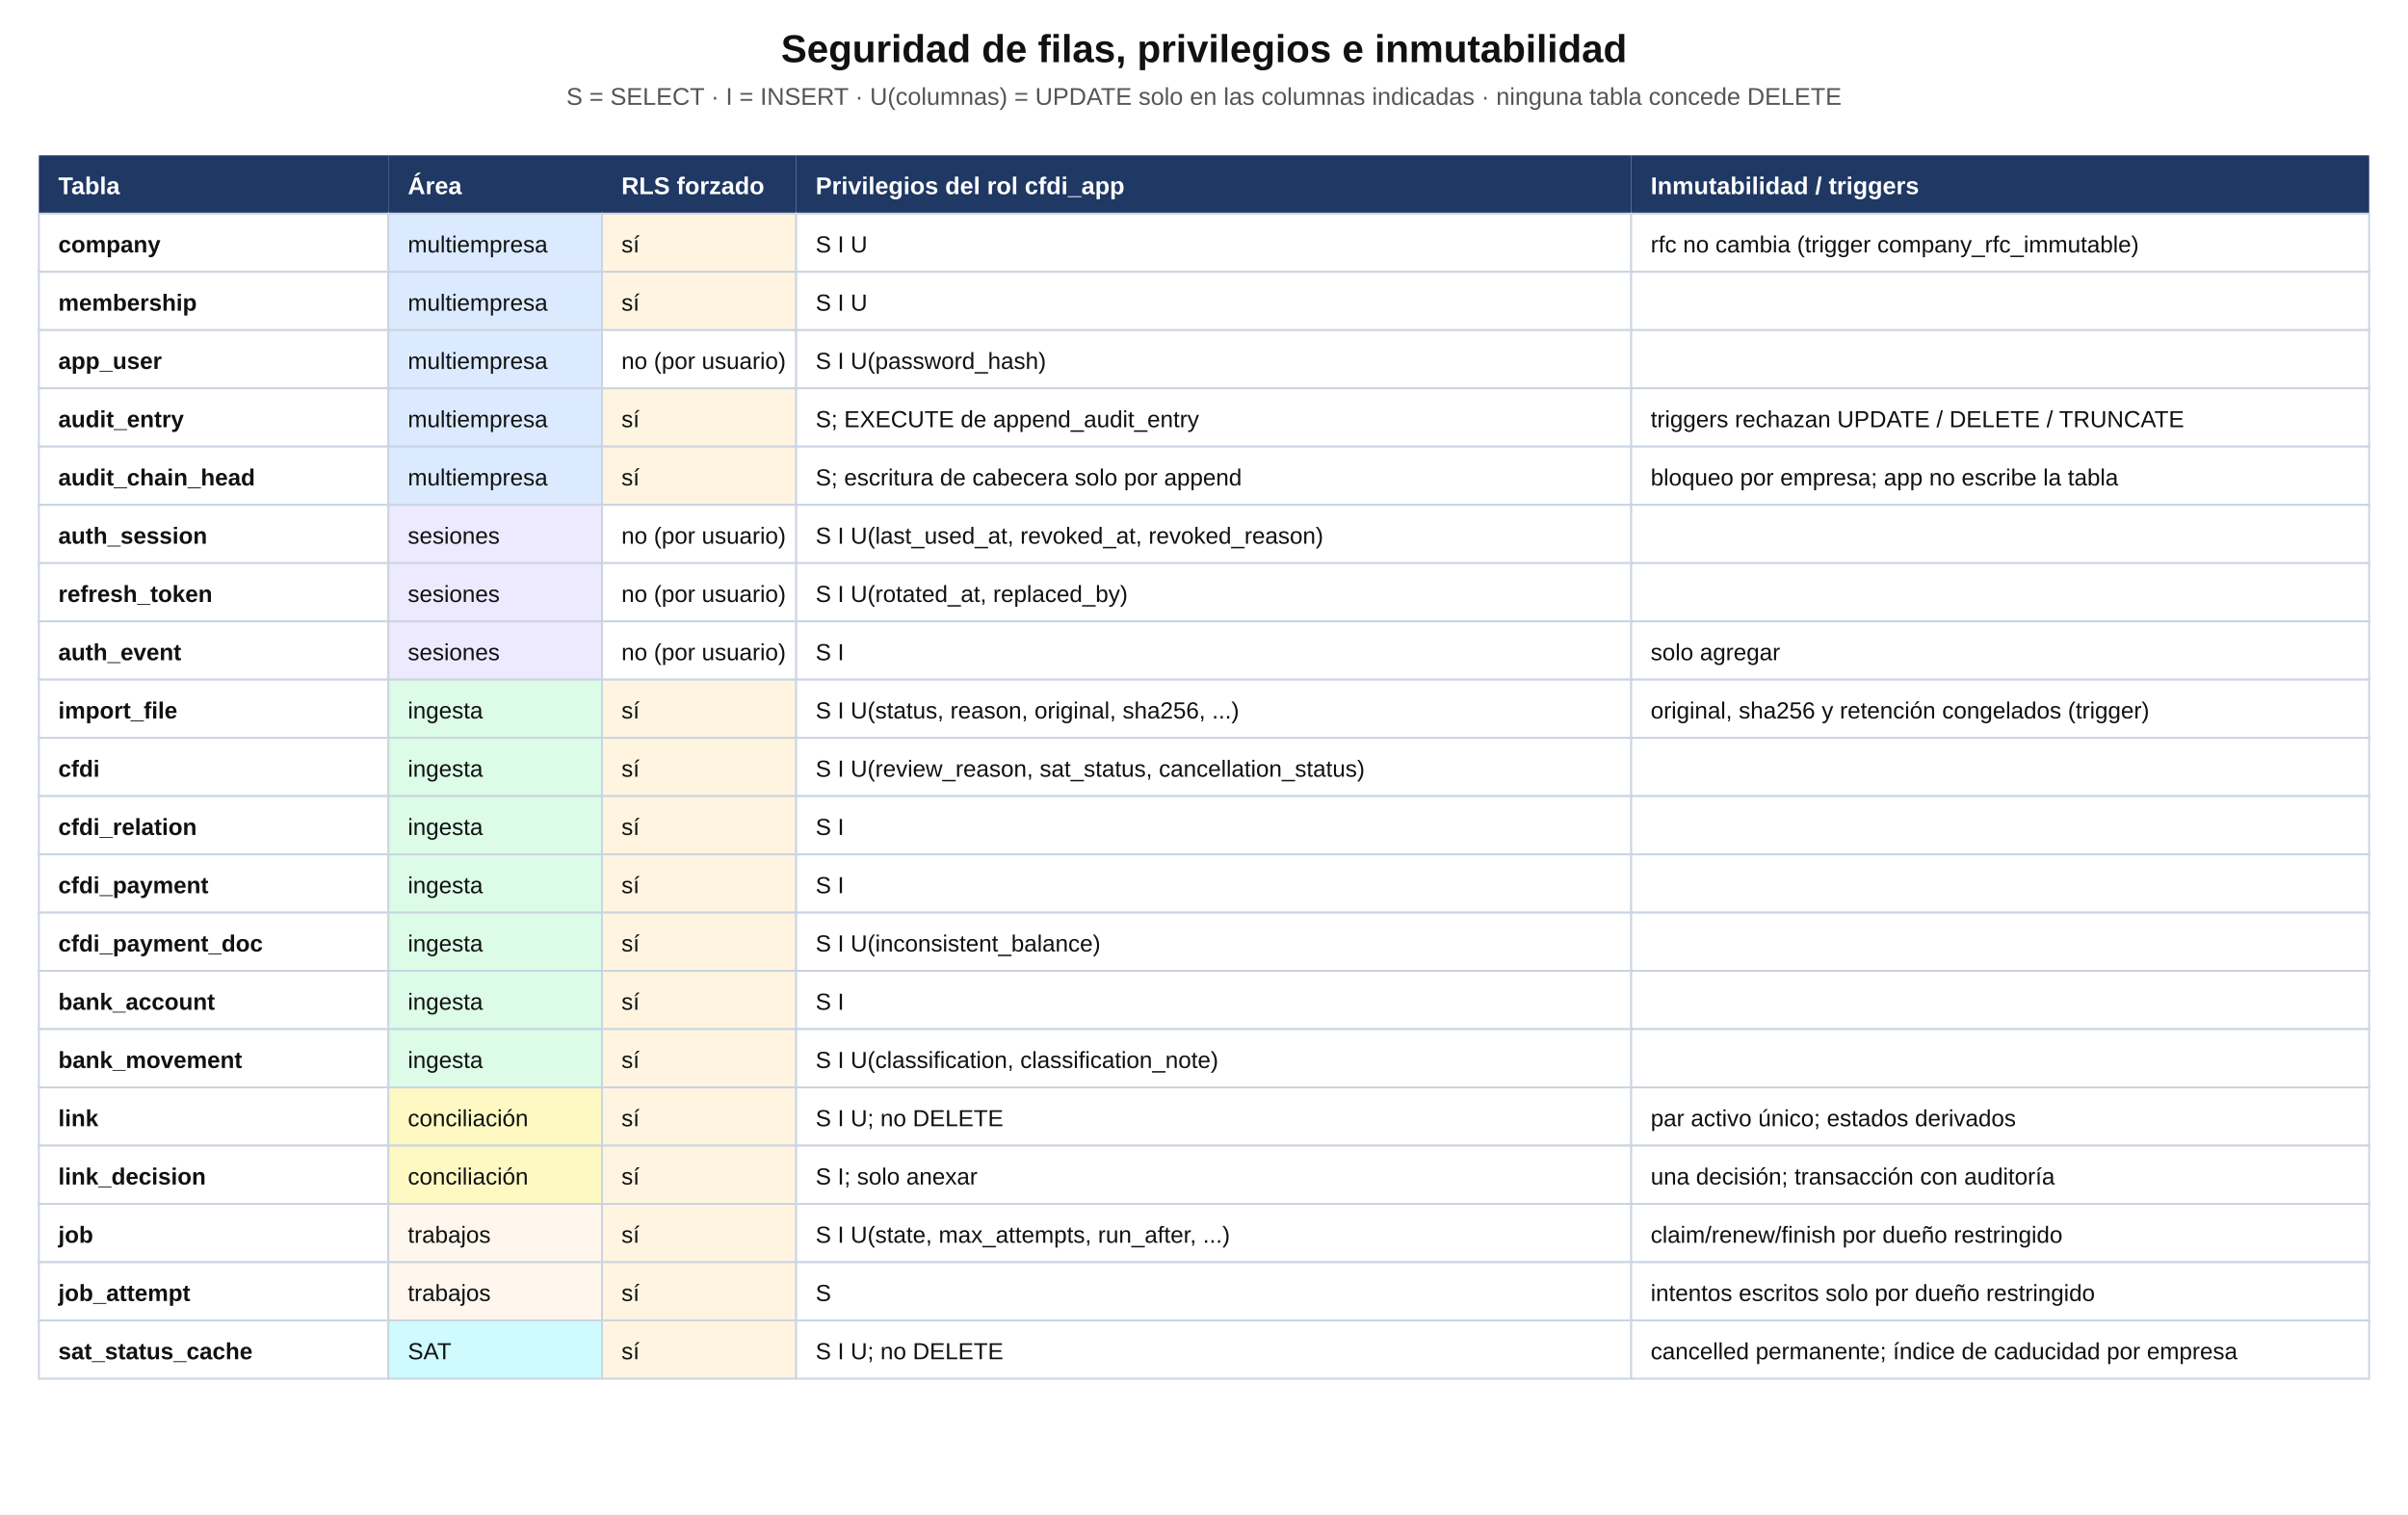
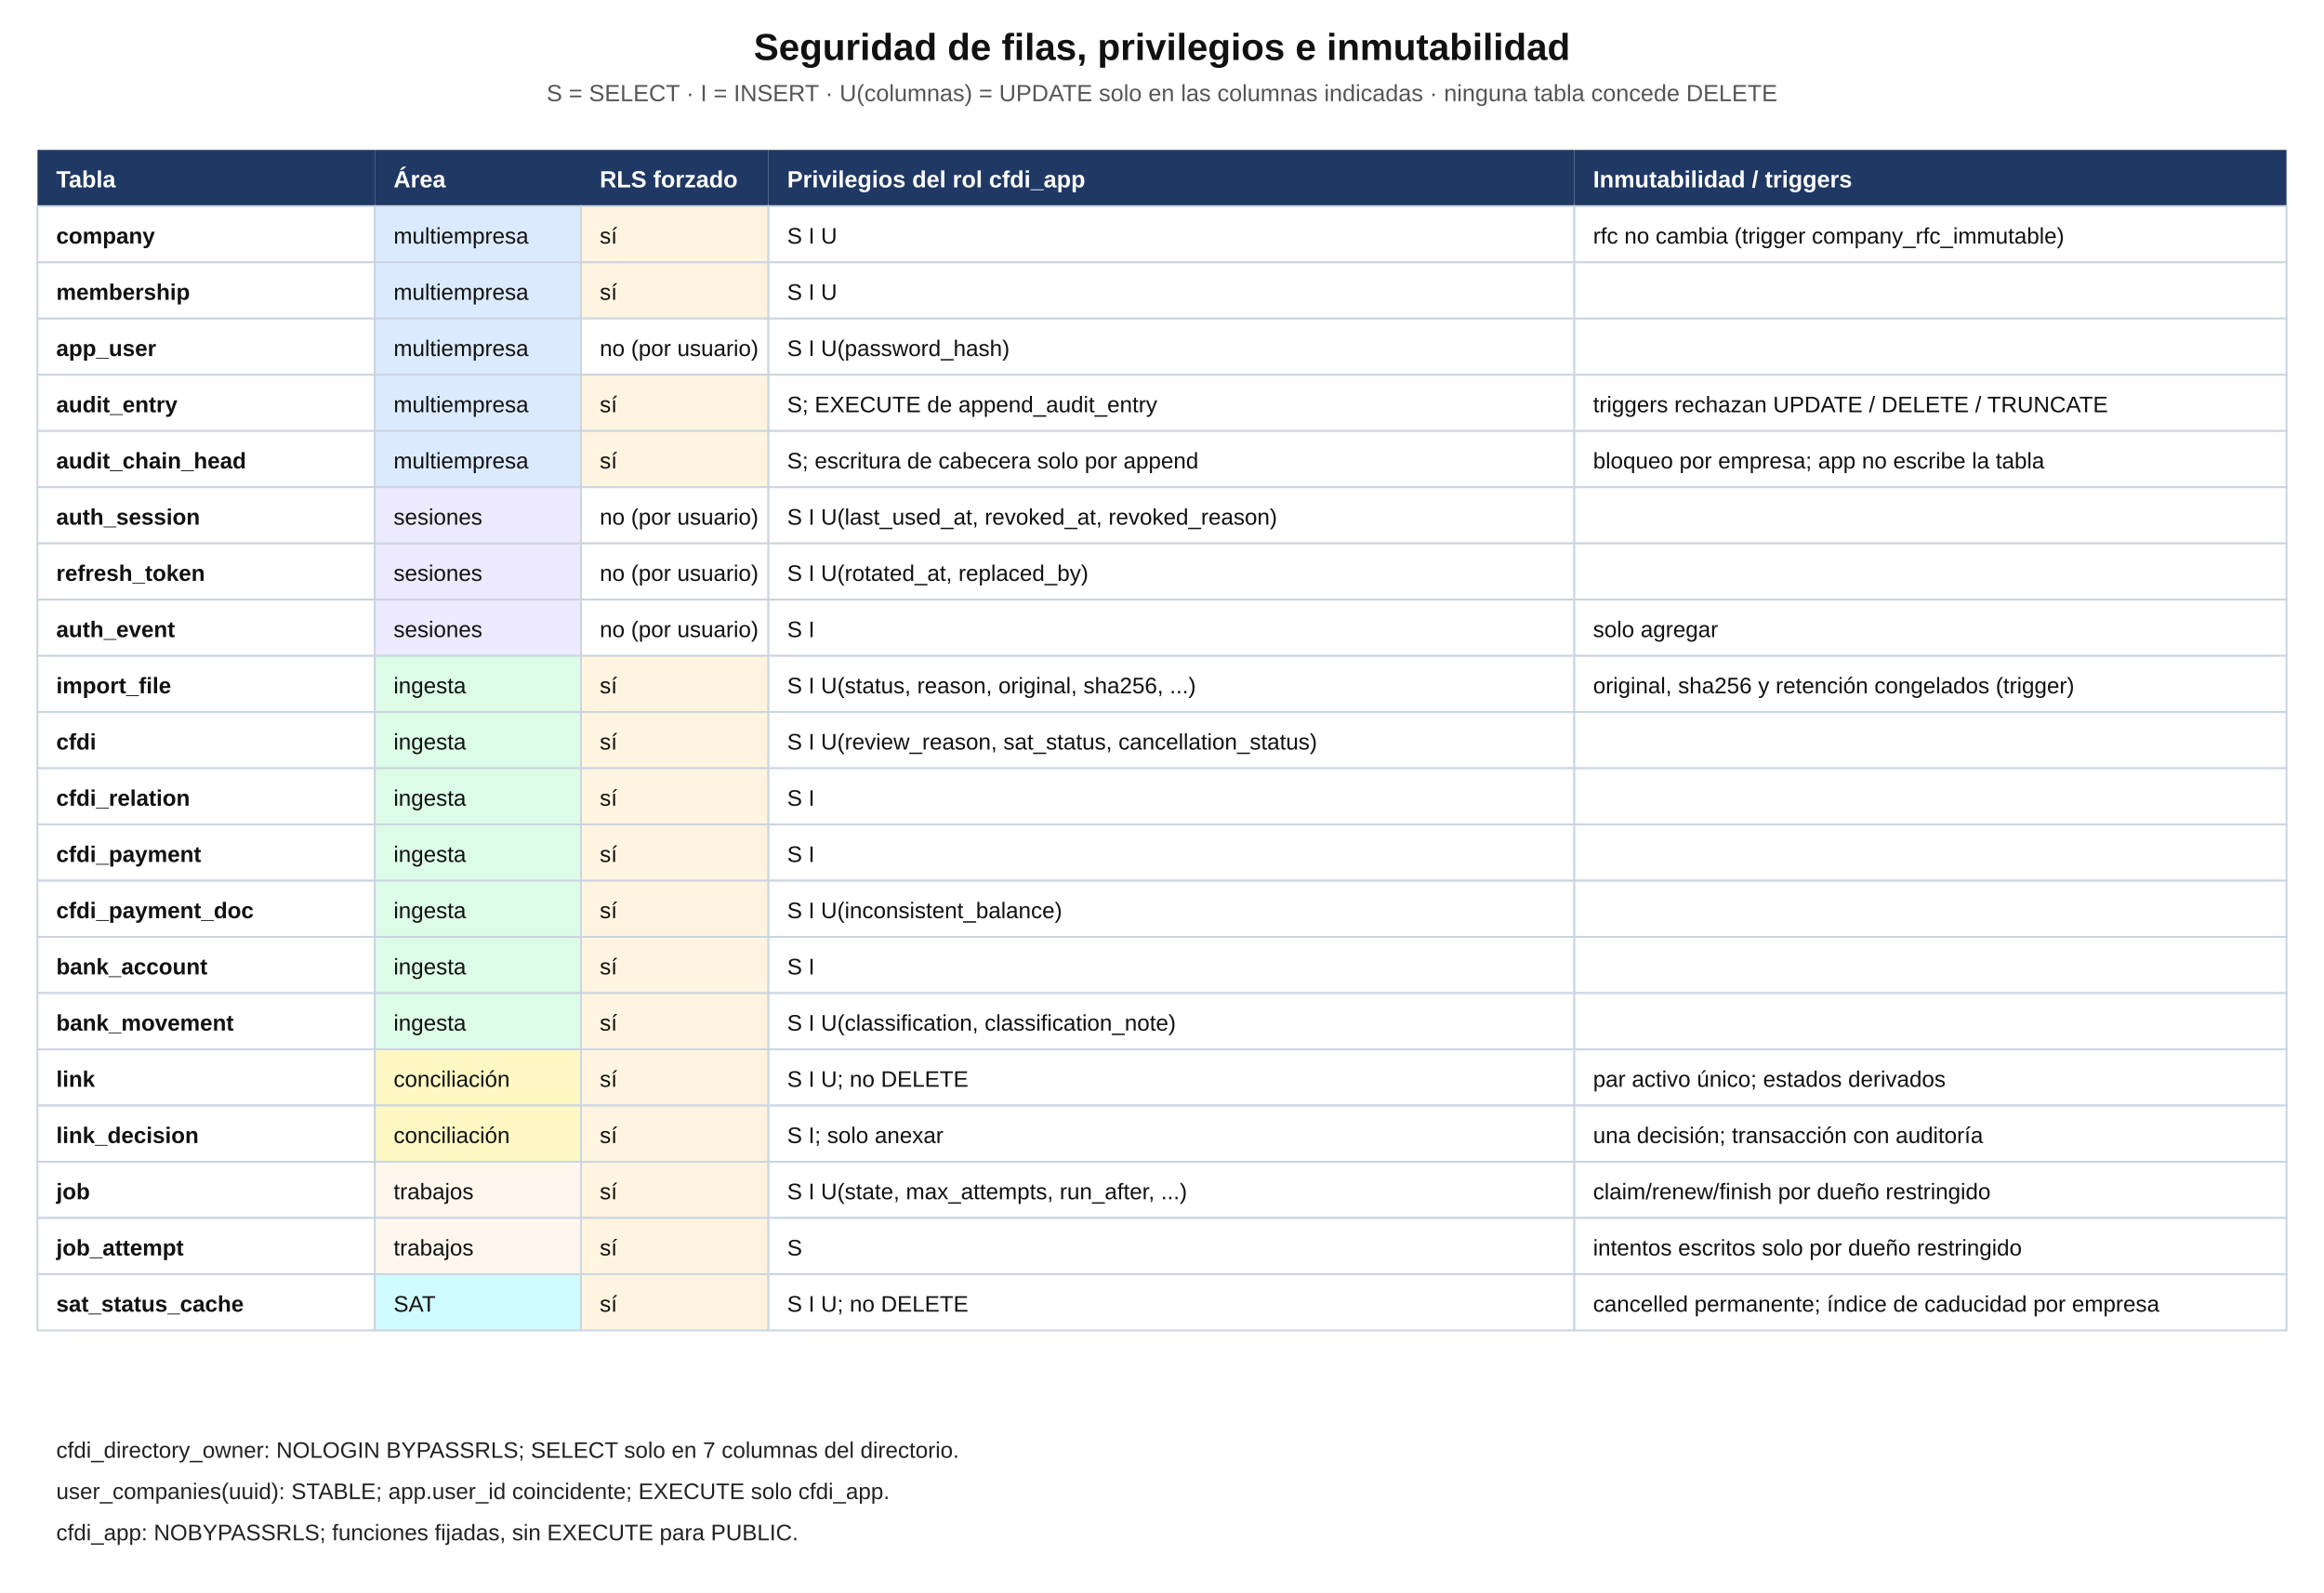
- <svg xmlns="http://www.w3.org/2000/svg" width="1240" height="780" viewBox="0 0 1240 780" font-family="Liberation Sans, Arial, sans-serif">
-   <rect width="1240" height="780" fill="#fff" />
+ <svg xmlns="http://www.w3.org/2000/svg" width="1240" height="850" viewBox="0 0 1240 850" font-family="Liberation Sans, Arial, sans-serif">
+   <rect width="1240" height="850" fill="#fff" />
  <text x="620.0" y="32" text-anchor="middle" font-size="20" font-weight="bold" fill="#111">Seguridad de filas, privilegios e inmutabilidad</text>
  <text x="620.0" y="54" text-anchor="middle" font-size="12.5" fill="#555">S = SELECT · I = INSERT · U(columnas) = UPDATE solo en las columnas indicadas · ninguna tabla concede DELETE</text>
  <rect x="20" y="80" width="180" height="30" fill="#1f3864" />
  <text x="30" y="100" font-size="12.5" font-weight="bold" fill="#fff">Tabla</text>
  <rect x="200" y="80" width="110" height="30" fill="#1f3864" />
  <text x="210" y="100" font-size="12.5" font-weight="bold" fill="#fff">Área</text>
  <rect x="310" y="80" width="100" height="30" fill="#1f3864" />
  <text x="320" y="100" font-size="12.5" font-weight="bold" fill="#fff">RLS forzado</text>
  <rect x="410" y="80" width="430" height="30" fill="#1f3864" />
  <text x="420" y="100" font-size="12.5" font-weight="bold" fill="#fff">Privilegios del rol cfdi_app</text>
  <rect x="840" y="80" width="380" height="30" fill="#1f3864" />
  <text x="850" y="100" font-size="12.5" font-weight="bold" fill="#fff">Inmutabilidad / triggers</text>
  <rect x="20" y="110" width="180" height="30" fill="#fff" stroke="#cbd5e1" />
  <text x="30" y="130" font-size="12" font-weight="bold" fill="#111">company</text>
  <rect x="200" y="110" width="110" height="30" fill="#dbeafe" stroke="#cbd5e1" />
  <text x="210" y="130" font-size="12" fill="#111">multiempresa</text>
  <rect x="310" y="110" width="100" height="30" fill="#fff4e0" stroke="#cbd5e1" />
  <text x="320" y="130" font-size="12" fill="#111">sí</text>
  <rect x="410" y="110" width="430" height="30" fill="#fff" stroke="#cbd5e1" />
  <text x="420" y="130" font-size="12" fill="#111">S I U</text>
  <rect x="840" y="110" width="380" height="30" fill="#fff" stroke="#cbd5e1" />
  <text x="850" y="130" font-size="12" fill="#111">rfc no cambia (trigger company_rfc_immutable)</text>
  <rect x="20" y="140" width="180" height="30" fill="#fff" stroke="#cbd5e1" />
  <text x="30" y="160" font-size="12" font-weight="bold" fill="#111">membership</text>
  <rect x="200" y="140" width="110" height="30" fill="#dbeafe" stroke="#cbd5e1" />
  <text x="210" y="160" font-size="12" fill="#111">multiempresa</text>
  <rect x="310" y="140" width="100" height="30" fill="#fff4e0" stroke="#cbd5e1" />
  <text x="320" y="160" font-size="12" fill="#111">sí</text>
  <rect x="410" y="140" width="430" height="30" fill="#fff" stroke="#cbd5e1" />
  <text x="420" y="160" font-size="12" fill="#111">S I U</text>
  <rect x="840" y="140" width="380" height="30" fill="#fff" stroke="#cbd5e1" />
  <text x="850" y="160" font-size="12" fill="#111" />
  <rect x="20" y="170" width="180" height="30" fill="#fff" stroke="#cbd5e1" />
  <text x="30" y="190" font-size="12" font-weight="bold" fill="#111">app_user</text>
  <rect x="200" y="170" width="110" height="30" fill="#dbeafe" stroke="#cbd5e1" />
  <text x="210" y="190" font-size="12" fill="#111">multiempresa</text>
  <rect x="310" y="170" width="100" height="30" fill="#fff" stroke="#cbd5e1" />
  <text x="320" y="190" font-size="12" fill="#111">no (por usuario)</text>
  <rect x="410" y="170" width="430" height="30" fill="#fff" stroke="#cbd5e1" />
  <text x="420" y="190" font-size="12" fill="#111">S I U(password_hash)</text>
  <rect x="840" y="170" width="380" height="30" fill="#fff" stroke="#cbd5e1" />
  <text x="850" y="190" font-size="12" fill="#111" />
  <rect x="20" y="200" width="180" height="30" fill="#fff" stroke="#cbd5e1" />
  <text x="30" y="220" font-size="12" font-weight="bold" fill="#111">audit_entry</text>
  <rect x="200" y="200" width="110" height="30" fill="#dbeafe" stroke="#cbd5e1" />
  <text x="210" y="220" font-size="12" fill="#111">multiempresa</text>
  <rect x="310" y="200" width="100" height="30" fill="#fff4e0" stroke="#cbd5e1" />
  <text x="320" y="220" font-size="12" fill="#111">sí</text>
  <rect x="410" y="200" width="430" height="30" fill="#fff" stroke="#cbd5e1" />
  <text x="420" y="220" font-size="12" fill="#111">S; EXECUTE de append_audit_entry</text>
  <rect x="840" y="200" width="380" height="30" fill="#fff" stroke="#cbd5e1" />
  <text x="850" y="220" font-size="12" fill="#111">triggers rechazan UPDATE / DELETE / TRUNCATE</text>
  <rect x="20" y="230" width="180" height="30" fill="#fff" stroke="#cbd5e1" />
  <text x="30" y="250" font-size="12" font-weight="bold" fill="#111">audit_chain_head</text>
  <rect x="200" y="230" width="110" height="30" fill="#dbeafe" stroke="#cbd5e1" />
  <text x="210" y="250" font-size="12" fill="#111">multiempresa</text>
  <rect x="310" y="230" width="100" height="30" fill="#fff4e0" stroke="#cbd5e1" />
  <text x="320" y="250" font-size="12" fill="#111">sí</text>
  <rect x="410" y="230" width="430" height="30" fill="#fff" stroke="#cbd5e1" />
  <text x="420" y="250" font-size="12" fill="#111">S; escritura de cabecera solo por append</text>
  <rect x="840" y="230" width="380" height="30" fill="#fff" stroke="#cbd5e1" />
  <text x="850" y="250" font-size="12" fill="#111">bloqueo por empresa; app no escribe la tabla</text>
  <rect x="20" y="260" width="180" height="30" fill="#fff" stroke="#cbd5e1" />
  <text x="30" y="280" font-size="12" font-weight="bold" fill="#111">auth_session</text>
  <rect x="200" y="260" width="110" height="30" fill="#ede9fe" stroke="#cbd5e1" />
  <text x="210" y="280" font-size="12" fill="#111">sesiones</text>
  <rect x="310" y="260" width="100" height="30" fill="#fff" stroke="#cbd5e1" />
  <text x="320" y="280" font-size="12" fill="#111">no (por usuario)</text>
  <rect x="410" y="260" width="430" height="30" fill="#fff" stroke="#cbd5e1" />
  <text x="420" y="280" font-size="12" fill="#111">S I U(last_used_at, revoked_at, revoked_reason)</text>
  <rect x="840" y="260" width="380" height="30" fill="#fff" stroke="#cbd5e1" />
  <text x="850" y="280" font-size="12" fill="#111" />
  <rect x="20" y="290" width="180" height="30" fill="#fff" stroke="#cbd5e1" />
  <text x="30" y="310" font-size="12" font-weight="bold" fill="#111">refresh_token</text>
  <rect x="200" y="290" width="110" height="30" fill="#ede9fe" stroke="#cbd5e1" />
  <text x="210" y="310" font-size="12" fill="#111">sesiones</text>
  <rect x="310" y="290" width="100" height="30" fill="#fff" stroke="#cbd5e1" />
  <text x="320" y="310" font-size="12" fill="#111">no (por usuario)</text>
  <rect x="410" y="290" width="430" height="30" fill="#fff" stroke="#cbd5e1" />
  <text x="420" y="310" font-size="12" fill="#111">S I U(rotated_at, replaced_by)</text>
  <rect x="840" y="290" width="380" height="30" fill="#fff" stroke="#cbd5e1" />
  <text x="850" y="310" font-size="12" fill="#111" />
  <rect x="20" y="320" width="180" height="30" fill="#fff" stroke="#cbd5e1" />
  <text x="30" y="340" font-size="12" font-weight="bold" fill="#111">auth_event</text>
  <rect x="200" y="320" width="110" height="30" fill="#ede9fe" stroke="#cbd5e1" />
  <text x="210" y="340" font-size="12" fill="#111">sesiones</text>
  <rect x="310" y="320" width="100" height="30" fill="#fff" stroke="#cbd5e1" />
  <text x="320" y="340" font-size="12" fill="#111">no (por usuario)</text>
  <rect x="410" y="320" width="430" height="30" fill="#fff" stroke="#cbd5e1" />
  <text x="420" y="340" font-size="12" fill="#111">S I</text>
  <rect x="840" y="320" width="380" height="30" fill="#fff" stroke="#cbd5e1" />
  <text x="850" y="340" font-size="12" fill="#111">solo agregar</text>
  <rect x="20" y="350" width="180" height="30" fill="#fff" stroke="#cbd5e1" />
  <text x="30" y="370" font-size="12" font-weight="bold" fill="#111">import_file</text>
  <rect x="200" y="350" width="110" height="30" fill="#dcfce7" stroke="#cbd5e1" />
  <text x="210" y="370" font-size="12" fill="#111">ingesta</text>
  <rect x="310" y="350" width="100" height="30" fill="#fff4e0" stroke="#cbd5e1" />
  <text x="320" y="370" font-size="12" fill="#111">sí</text>
  <rect x="410" y="350" width="430" height="30" fill="#fff" stroke="#cbd5e1" />
  <text x="420" y="370" font-size="12" fill="#111">S I U(status, reason, original, sha256, ...)</text>
  <rect x="840" y="350" width="380" height="30" fill="#fff" stroke="#cbd5e1" />
  <text x="850" y="370" font-size="12" fill="#111">original, sha256 y retención congelados (trigger)</text>
  <rect x="20" y="380" width="180" height="30" fill="#fff" stroke="#cbd5e1" />
  <text x="30" y="400" font-size="12" font-weight="bold" fill="#111">cfdi</text>
  <rect x="200" y="380" width="110" height="30" fill="#dcfce7" stroke="#cbd5e1" />
  <text x="210" y="400" font-size="12" fill="#111">ingesta</text>
  <rect x="310" y="380" width="100" height="30" fill="#fff4e0" stroke="#cbd5e1" />
  <text x="320" y="400" font-size="12" fill="#111">sí</text>
  <rect x="410" y="380" width="430" height="30" fill="#fff" stroke="#cbd5e1" />
  <text x="420" y="400" font-size="12" fill="#111">S I U(review_reason, sat_status, cancellation_status)</text>
  <rect x="840" y="380" width="380" height="30" fill="#fff" stroke="#cbd5e1" />
  <text x="850" y="400" font-size="12" fill="#111" />
  <rect x="20" y="410" width="180" height="30" fill="#fff" stroke="#cbd5e1" />
  <text x="30" y="430" font-size="12" font-weight="bold" fill="#111">cfdi_relation</text>
  <rect x="200" y="410" width="110" height="30" fill="#dcfce7" stroke="#cbd5e1" />
  <text x="210" y="430" font-size="12" fill="#111">ingesta</text>
  <rect x="310" y="410" width="100" height="30" fill="#fff4e0" stroke="#cbd5e1" />
  <text x="320" y="430" font-size="12" fill="#111">sí</text>
  <rect x="410" y="410" width="430" height="30" fill="#fff" stroke="#cbd5e1" />
  <text x="420" y="430" font-size="12" fill="#111">S I</text>
  <rect x="840" y="410" width="380" height="30" fill="#fff" stroke="#cbd5e1" />
  <text x="850" y="430" font-size="12" fill="#111" />
  <rect x="20" y="440" width="180" height="30" fill="#fff" stroke="#cbd5e1" />
  <text x="30" y="460" font-size="12" font-weight="bold" fill="#111">cfdi_payment</text>
  <rect x="200" y="440" width="110" height="30" fill="#dcfce7" stroke="#cbd5e1" />
  <text x="210" y="460" font-size="12" fill="#111">ingesta</text>
  <rect x="310" y="440" width="100" height="30" fill="#fff4e0" stroke="#cbd5e1" />
  <text x="320" y="460" font-size="12" fill="#111">sí</text>
  <rect x="410" y="440" width="430" height="30" fill="#fff" stroke="#cbd5e1" />
  <text x="420" y="460" font-size="12" fill="#111">S I</text>
  <rect x="840" y="440" width="380" height="30" fill="#fff" stroke="#cbd5e1" />
  <text x="850" y="460" font-size="12" fill="#111" />
  <rect x="20" y="470" width="180" height="30" fill="#fff" stroke="#cbd5e1" />
  <text x="30" y="490" font-size="12" font-weight="bold" fill="#111">cfdi_payment_doc</text>
  <rect x="200" y="470" width="110" height="30" fill="#dcfce7" stroke="#cbd5e1" />
  <text x="210" y="490" font-size="12" fill="#111">ingesta</text>
  <rect x="310" y="470" width="100" height="30" fill="#fff4e0" stroke="#cbd5e1" />
  <text x="320" y="490" font-size="12" fill="#111">sí</text>
  <rect x="410" y="470" width="430" height="30" fill="#fff" stroke="#cbd5e1" />
  <text x="420" y="490" font-size="12" fill="#111">S I U(inconsistent_balance)</text>
  <rect x="840" y="470" width="380" height="30" fill="#fff" stroke="#cbd5e1" />
  <text x="850" y="490" font-size="12" fill="#111" />
  <rect x="20" y="500" width="180" height="30" fill="#fff" stroke="#cbd5e1" />
  <text x="30" y="520" font-size="12" font-weight="bold" fill="#111">bank_account</text>
  <rect x="200" y="500" width="110" height="30" fill="#dcfce7" stroke="#cbd5e1" />
  <text x="210" y="520" font-size="12" fill="#111">ingesta</text>
  <rect x="310" y="500" width="100" height="30" fill="#fff4e0" stroke="#cbd5e1" />
  <text x="320" y="520" font-size="12" fill="#111">sí</text>
  <rect x="410" y="500" width="430" height="30" fill="#fff" stroke="#cbd5e1" />
  <text x="420" y="520" font-size="12" fill="#111">S I</text>
  <rect x="840" y="500" width="380" height="30" fill="#fff" stroke="#cbd5e1" />
  <text x="850" y="520" font-size="12" fill="#111" />
  <rect x="20" y="530" width="180" height="30" fill="#fff" stroke="#cbd5e1" />
  <text x="30" y="550" font-size="12" font-weight="bold" fill="#111">bank_movement</text>
  <rect x="200" y="530" width="110" height="30" fill="#dcfce7" stroke="#cbd5e1" />
  <text x="210" y="550" font-size="12" fill="#111">ingesta</text>
  <rect x="310" y="530" width="100" height="30" fill="#fff4e0" stroke="#cbd5e1" />
  <text x="320" y="550" font-size="12" fill="#111">sí</text>
  <rect x="410" y="530" width="430" height="30" fill="#fff" stroke="#cbd5e1" />
  <text x="420" y="550" font-size="12" fill="#111">S I U(classification, classification_note)</text>
  <rect x="840" y="530" width="380" height="30" fill="#fff" stroke="#cbd5e1" />
  <text x="850" y="550" font-size="12" fill="#111" />
  <rect x="20" y="560" width="180" height="30" fill="#fff" stroke="#cbd5e1" />
  <text x="30" y="580" font-size="12" font-weight="bold" fill="#111">link</text>
  <rect x="200" y="560" width="110" height="30" fill="#fef9c3" stroke="#cbd5e1" />
  <text x="210" y="580" font-size="12" fill="#111">conciliación</text>
  <rect x="310" y="560" width="100" height="30" fill="#fff4e0" stroke="#cbd5e1" />
  <text x="320" y="580" font-size="12" fill="#111">sí</text>
  <rect x="410" y="560" width="430" height="30" fill="#fff" stroke="#cbd5e1" />
  <text x="420" y="580" font-size="12" fill="#111">S I U; no DELETE</text>
  <rect x="840" y="560" width="380" height="30" fill="#fff" stroke="#cbd5e1" />
  <text x="850" y="580" font-size="12" fill="#111">par activo único; estados derivados</text>
  <rect x="20" y="590" width="180" height="30" fill="#fff" stroke="#cbd5e1" />
  <text x="30" y="610" font-size="12" font-weight="bold" fill="#111">link_decision</text>
  <rect x="200" y="590" width="110" height="30" fill="#fef9c3" stroke="#cbd5e1" />
  <text x="210" y="610" font-size="12" fill="#111">conciliación</text>
  <rect x="310" y="590" width="100" height="30" fill="#fff4e0" stroke="#cbd5e1" />
  <text x="320" y="610" font-size="12" fill="#111">sí</text>
  <rect x="410" y="590" width="430" height="30" fill="#fff" stroke="#cbd5e1" />
  <text x="420" y="610" font-size="12" fill="#111">S I; solo anexar</text>
  <rect x="840" y="590" width="380" height="30" fill="#fff" stroke="#cbd5e1" />
  <text x="850" y="610" font-size="12" fill="#111">una decisión; transacción con auditoría</text>
  <rect x="20" y="620" width="180" height="30" fill="#fff" stroke="#cbd5e1" />
  <text x="30" y="640" font-size="12" font-weight="bold" fill="#111">job</text>
  <rect x="200" y="620" width="110" height="30" fill="#fff7ed" stroke="#cbd5e1" />
  <text x="210" y="640" font-size="12" fill="#111">trabajos</text>
  <rect x="310" y="620" width="100" height="30" fill="#fff4e0" stroke="#cbd5e1" />
  <text x="320" y="640" font-size="12" fill="#111">sí</text>
  <rect x="410" y="620" width="430" height="30" fill="#fff" stroke="#cbd5e1" />
  <text x="420" y="640" font-size="12" fill="#111">S I U(state, max_attempts, run_after, ...)</text>
  <rect x="840" y="620" width="380" height="30" fill="#fff" stroke="#cbd5e1" />
  <text x="850" y="640" font-size="12" fill="#111">claim/renew/finish por dueño restringido</text>
  <rect x="20" y="650" width="180" height="30" fill="#fff" stroke="#cbd5e1" />
  <text x="30" y="670" font-size="12" font-weight="bold" fill="#111">job_attempt</text>
  <rect x="200" y="650" width="110" height="30" fill="#fff7ed" stroke="#cbd5e1" />
  <text x="210" y="670" font-size="12" fill="#111">trabajos</text>
  <rect x="310" y="650" width="100" height="30" fill="#fff4e0" stroke="#cbd5e1" />
  <text x="320" y="670" font-size="12" fill="#111">sí</text>
  <rect x="410" y="650" width="430" height="30" fill="#fff" stroke="#cbd5e1" />
  <text x="420" y="670" font-size="12" fill="#111">S</text>
  <rect x="840" y="650" width="380" height="30" fill="#fff" stroke="#cbd5e1" />
  <text x="850" y="670" font-size="12" fill="#111">intentos escritos solo por dueño restringido</text>
  <rect x="20" y="680" width="180" height="30" fill="#fff" stroke="#cbd5e1" />
  <text x="30" y="700" font-size="12" font-weight="bold" fill="#111">sat_status_cache</text>
  <rect x="200" y="680" width="110" height="30" fill="#cffafe" stroke="#cbd5e1" />
  <text x="210" y="700" font-size="12" fill="#111">SAT</text>
  <rect x="310" y="680" width="100" height="30" fill="#fff4e0" stroke="#cbd5e1" />
  <text x="320" y="700" font-size="12" fill="#111">sí</text>
  <rect x="410" y="680" width="430" height="30" fill="#fff" stroke="#cbd5e1" />
  <text x="420" y="700" font-size="12" fill="#111">S I U; no DELETE</text>
  <rect x="840" y="680" width="380" height="30" fill="#fff" stroke="#cbd5e1" />
  <text x="850" y="700" font-size="12" fill="#111">cancelled permanente; índice de caducidad por empresa</text>
+   <text x="30" y="778" font-size="12" fill="#222">cfdi_directory_owner: NOLOGIN BYPASSRLS; SELECT solo en 7 columnas del directorio.</text>
+   <text x="30" y="800" font-size="12" fill="#222">user_companies(uuid): STABLE; app.user_id coincidente; EXECUTE solo cfdi_app.</text>
+   <text x="30" y="822" font-size="12" fill="#222">cfdi_app: NOBYPASSRLS; funciones fijadas, sin EXECUTE para PUBLIC.</text>
</svg>
